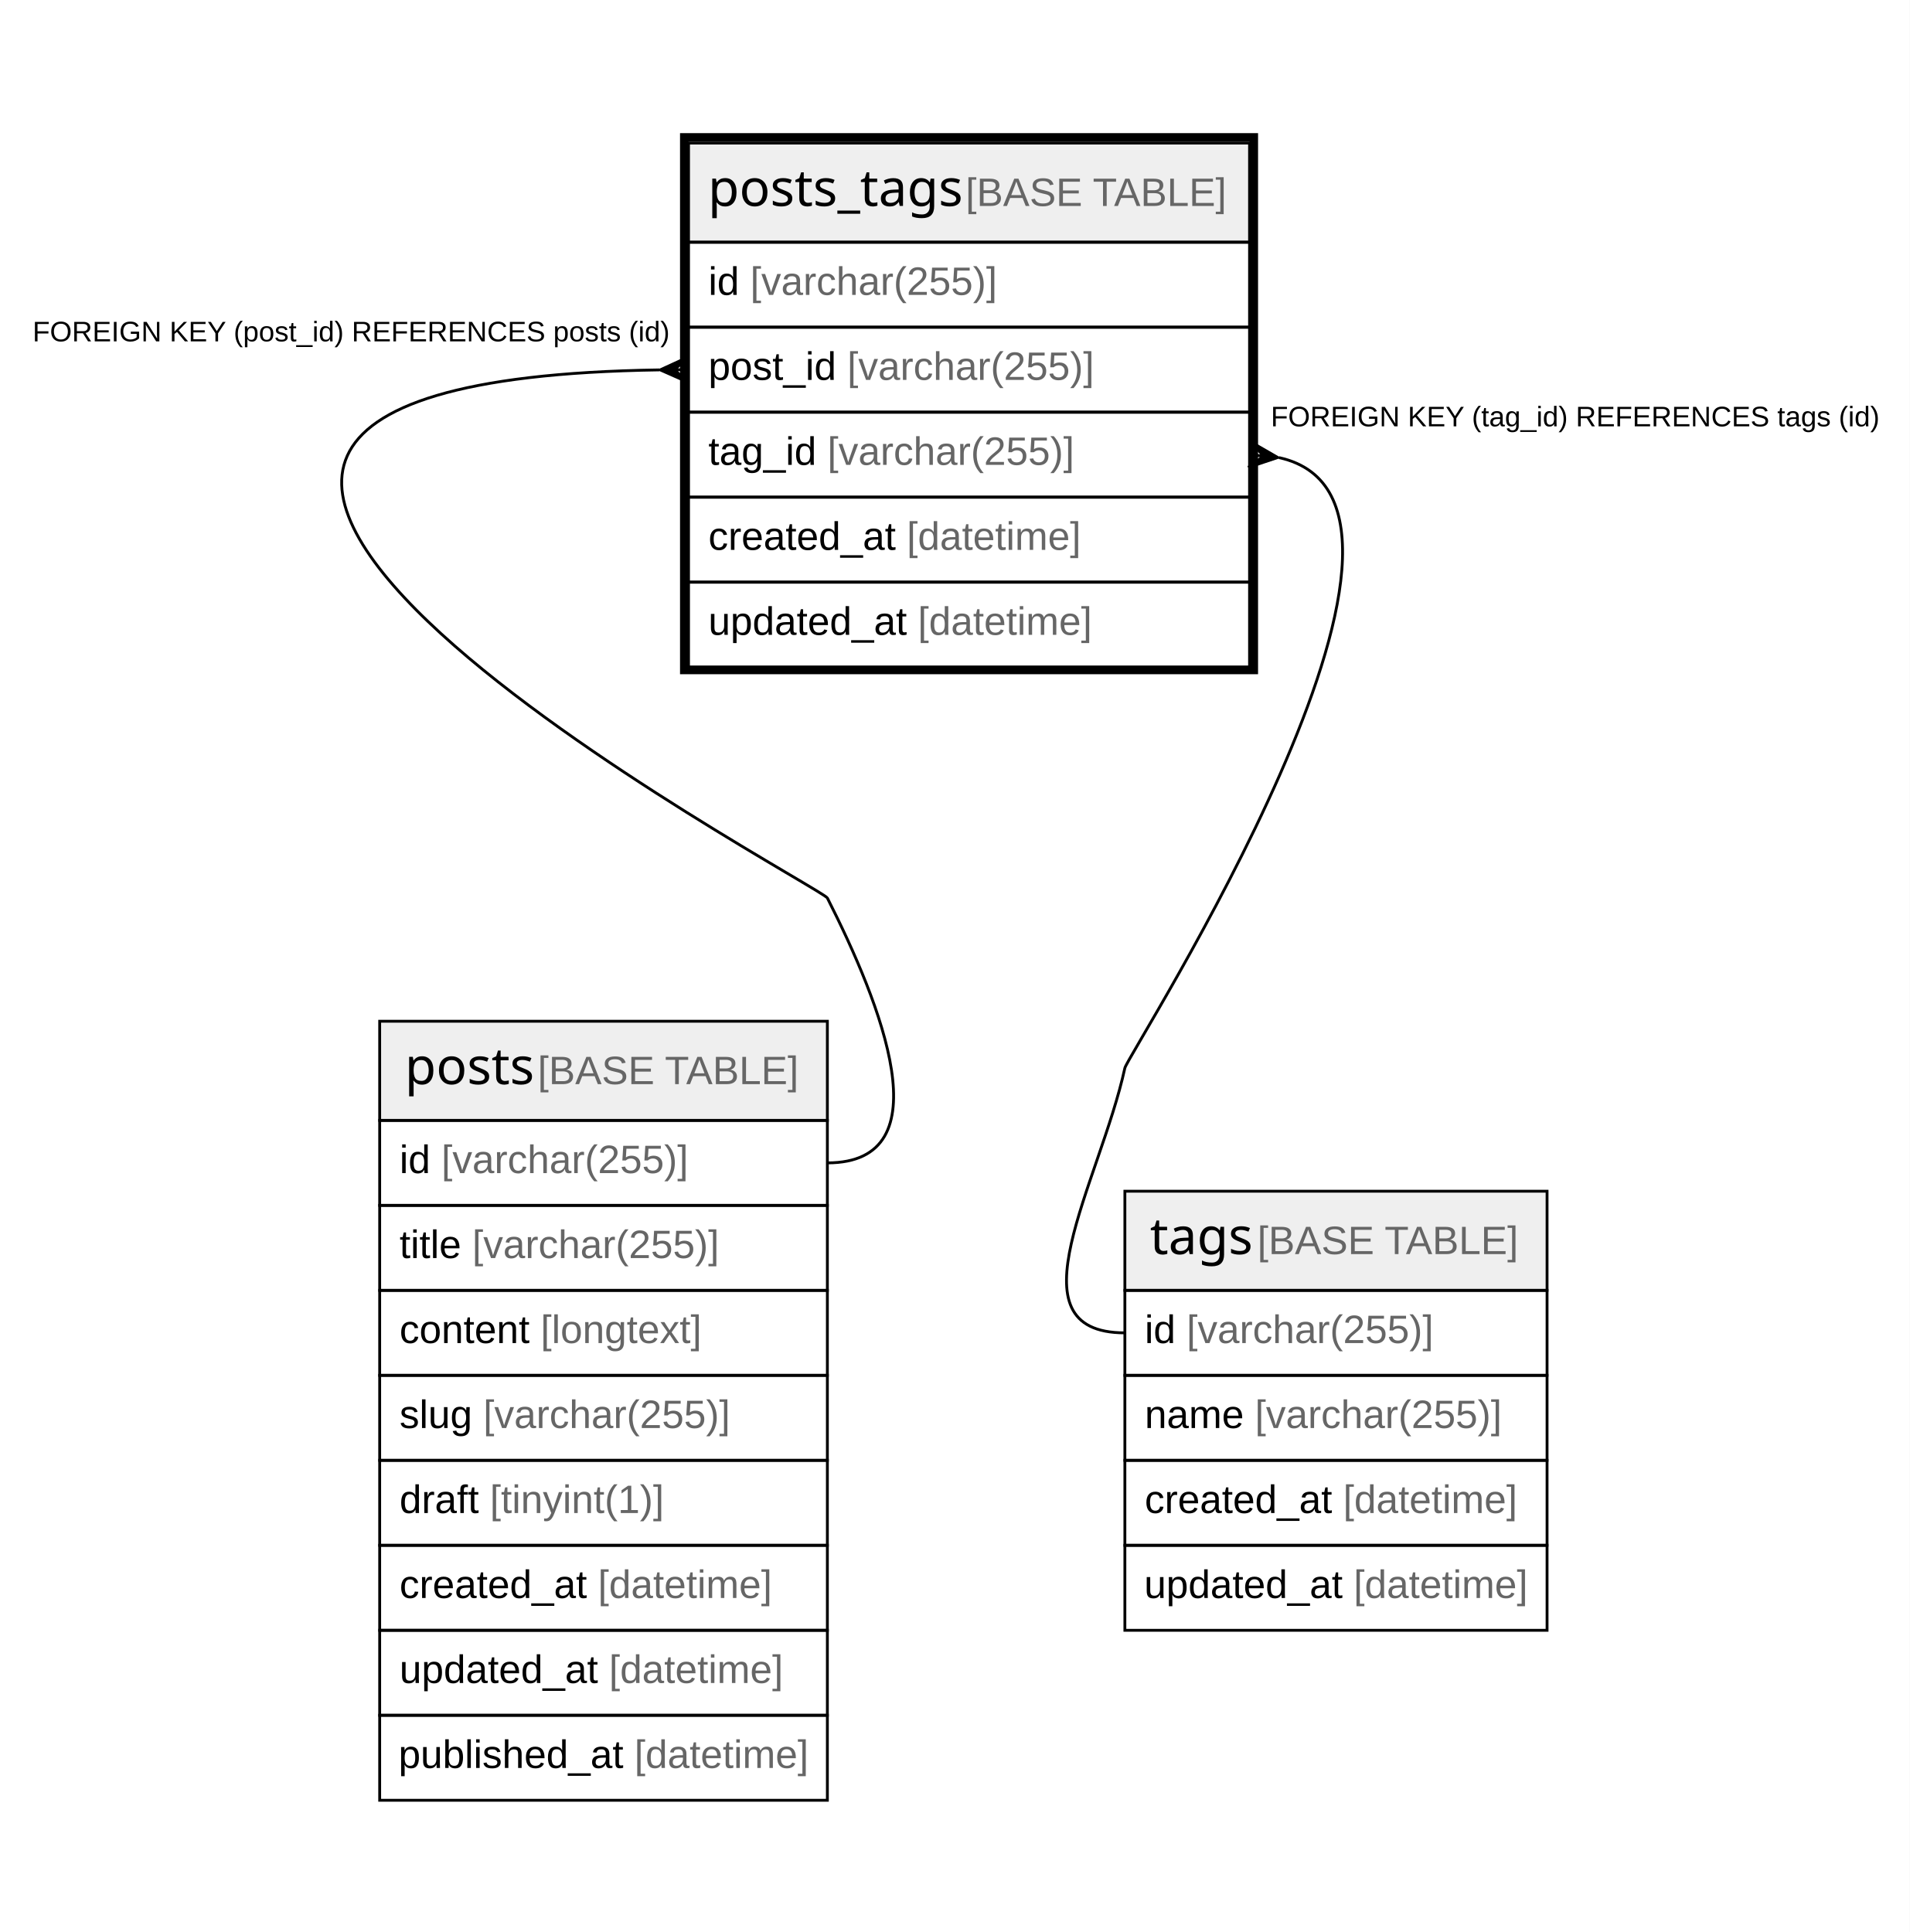
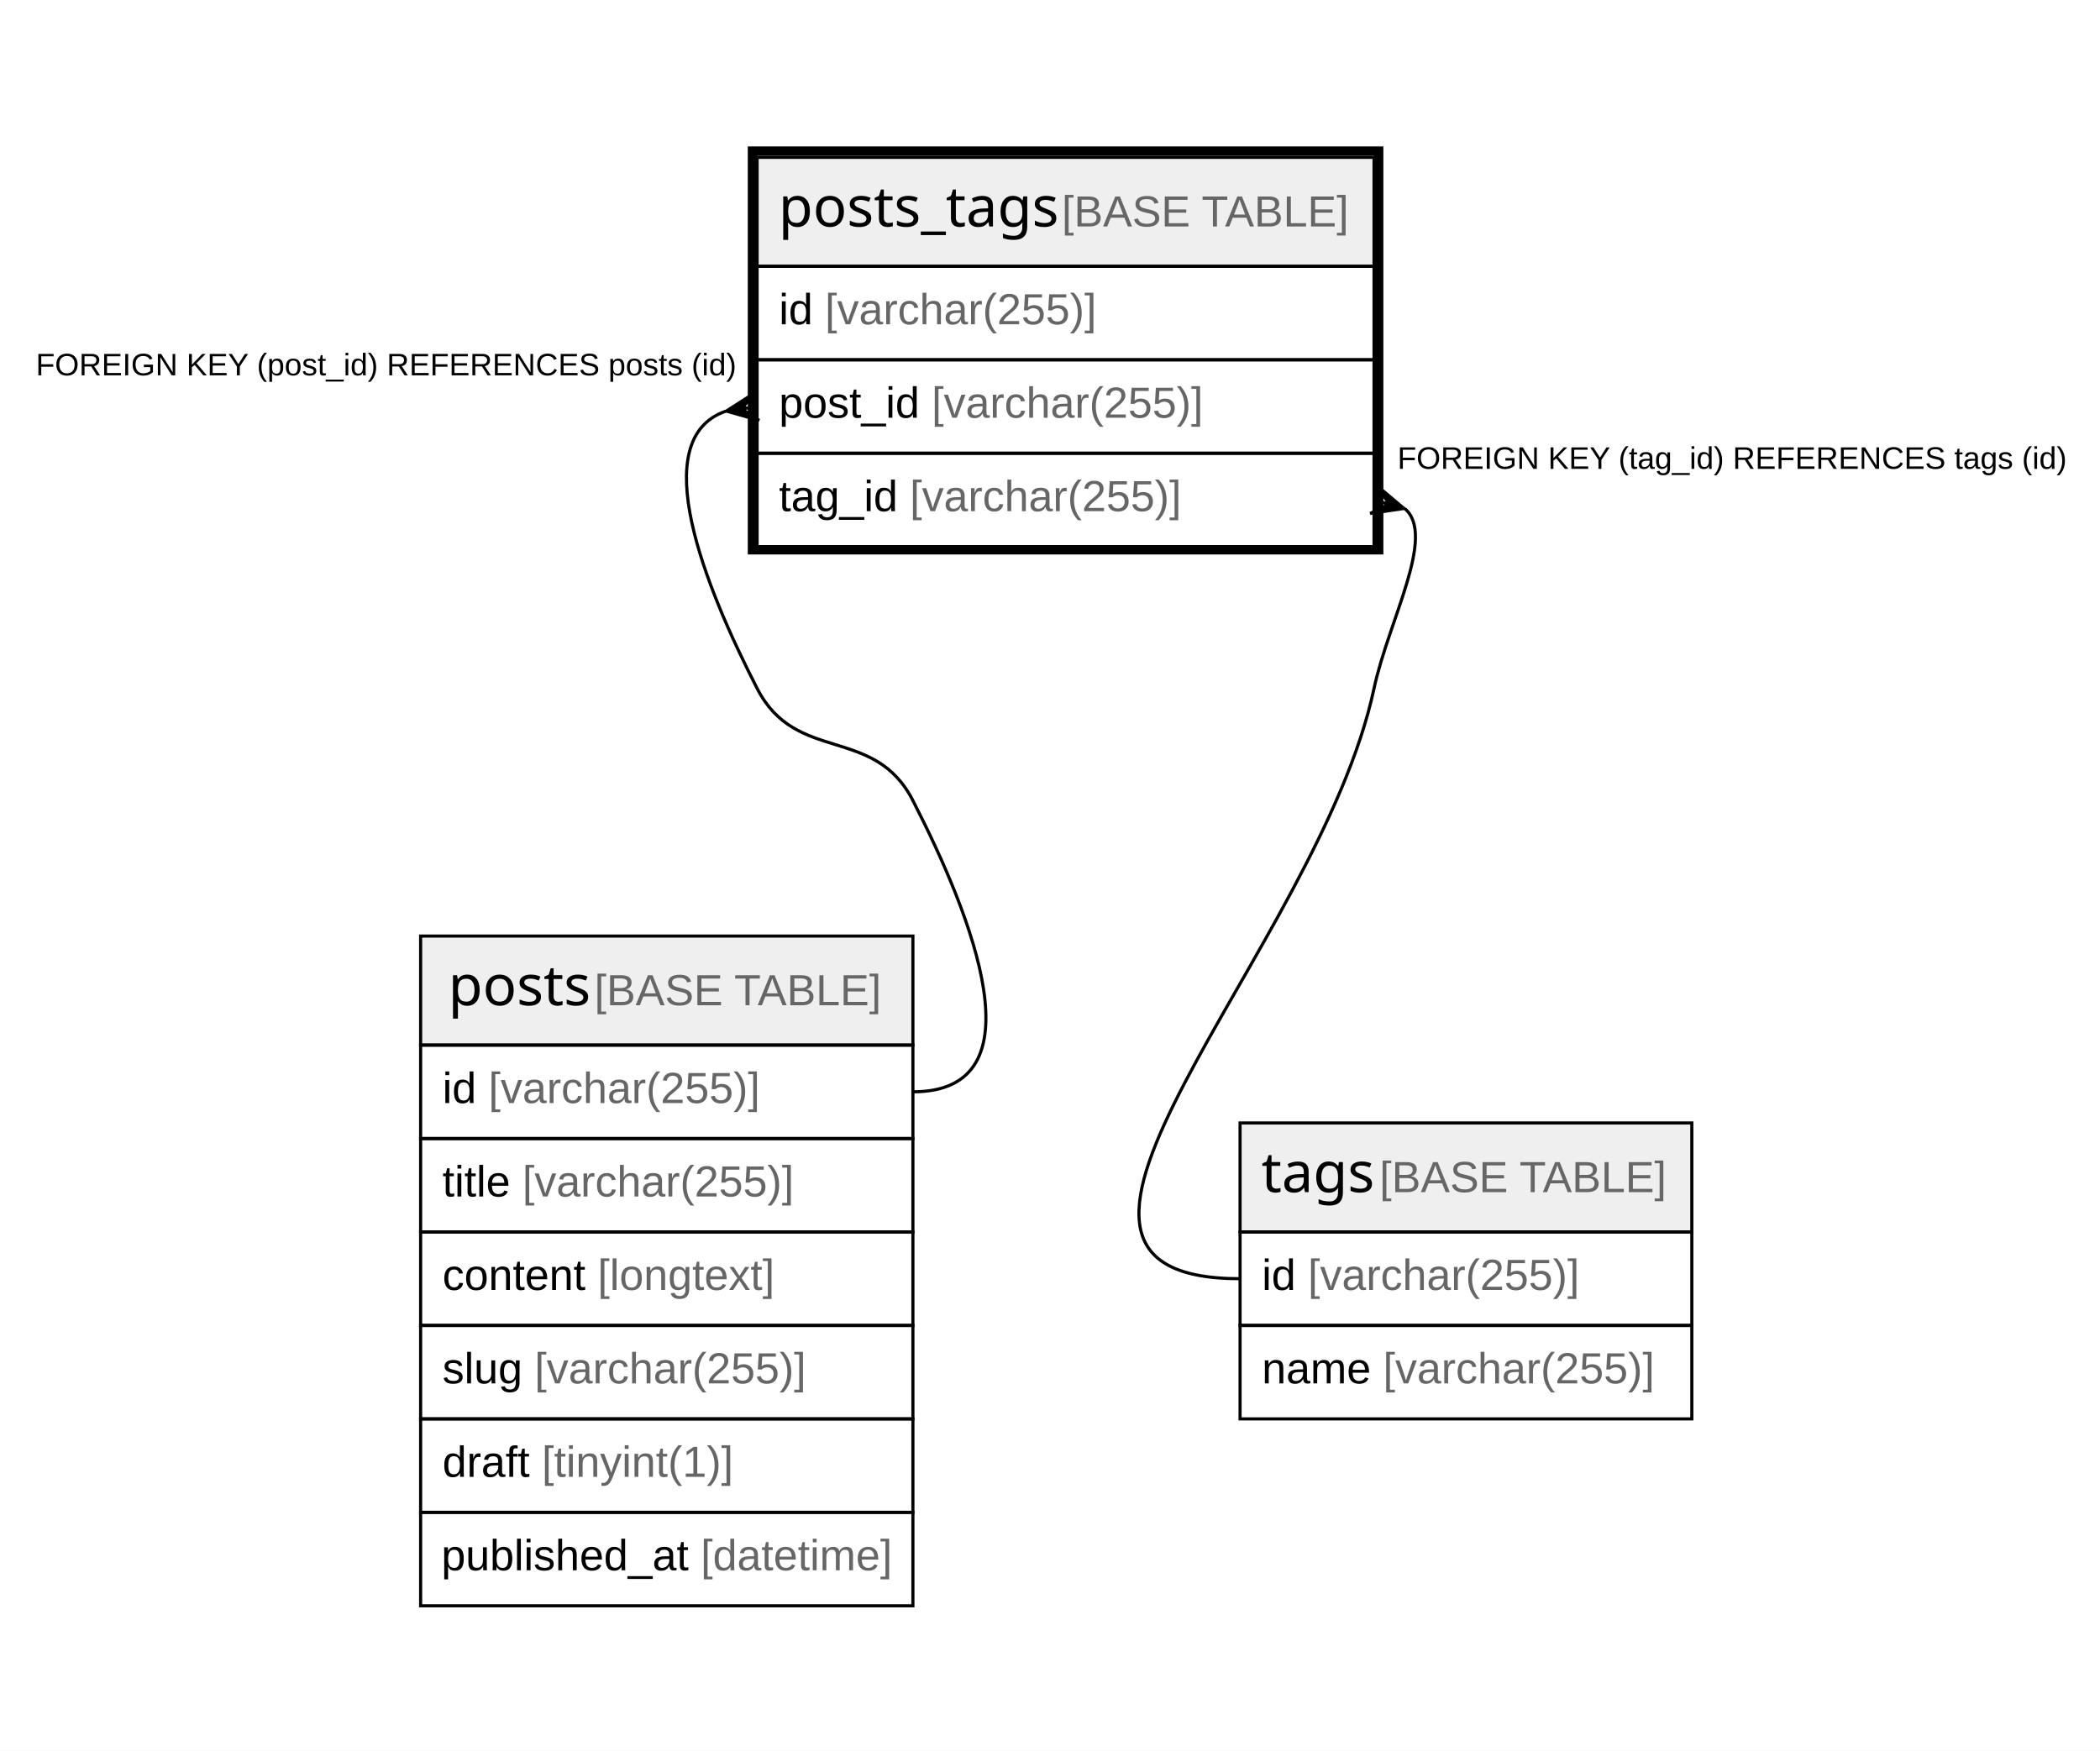
- <svg xmlns="http://www.w3.org/2000/svg" width="674pt" height="682pt" viewBox="0.00 0.00 674.00 682.00">
-   <g id="graph0" class="graph" transform="scale(1 1) rotate(0) translate(4 678)">
-     <polygon fill="#ffffff" stroke="transparent" points="-4,4 -4,-678 670,-678 670,4 -4,4" />
+ <svg xmlns="http://www.w3.org/2000/svg" width="674pt" height="562pt" viewBox="0.00 0.00 674.00 562.00">
+   <g id="graph0" class="graph" transform="scale(1 1) rotate(0) translate(4 558)">
+     <polygon fill="#ffffff" stroke="transparent" points="-4,4 -4,-558 670,-558 670,4 -4,4" />
    <g id="node1" class="node">
-       <polygon fill="#efefef" stroke="transparent" points="239,-592.5 239,-627.5 437,-627.5 437,-592.5 239,-592.5" />
-       <polygon fill="none" stroke="#000000" points="239,-592.5 239,-627.5 437,-627.5 437,-592.5 239,-592.5" />
-       <text text-anchor="start" x="245.855" y="-605.3" font-family="Arial Bold" font-size="18.00" fill="#000000">posts_tags</text>
-       <text text-anchor="start" x="332.891" y="-605.3" font-family="Arial" font-size="14.00" fill="#000000"> </text>
-       <text text-anchor="start" x="336.781" y="-605.3" font-family="Arial" font-size="14.00" fill="#666666">[BASE TABLE]</text>
-       <polygon fill="none" stroke="#000000" points="239,-562.5 239,-592.5 437,-592.5 437,-562.5 239,-562.5" />
-       <text text-anchor="start" x="246" y="-573.9" font-family="Arial" font-size="14.00" fill="#000000">id </text>
-       <text text-anchor="start" x="260.78" y="-573.9" font-family="Arial" font-size="14.00" fill="#666666">[varchar(255)]</text>
-       <polygon fill="none" stroke="#000000" points="239,-532.5 239,-562.5 437,-562.5 437,-532.5 239,-532.5" />
-       <text text-anchor="start" x="246" y="-543.9" font-family="Arial" font-size="14.00" fill="#000000">post_id </text>
-       <text text-anchor="start" x="295.018" y="-543.9" font-family="Arial" font-size="14.00" fill="#666666">[varchar(255)]</text>
-       <polygon fill="none" stroke="#000000" points="239,-502.5 239,-532.5 437,-532.5 437,-502.5 239,-502.5" />
-       <text text-anchor="start" x="246" y="-513.9" font-family="Arial" font-size="14.00" fill="#000000">tag_id </text>
-       <text text-anchor="start" x="288.018" y="-513.9" font-family="Arial" font-size="14.00" fill="#666666">[varchar(255)]</text>
-       <polygon fill="none" stroke="#000000" points="239,-472.5 239,-502.5 437,-502.5 437,-472.5 239,-472.5" />
-       <text text-anchor="start" x="246" y="-483.9" font-family="Arial" font-size="14.00" fill="#000000">created_at </text>
-       <text text-anchor="start" x="316.028" y="-483.9" font-family="Arial" font-size="14.00" fill="#666666">[datetime]</text>
+       <polygon fill="#efefef" stroke="transparent" points="239,-472.5 239,-507.5 437,-507.5 437,-472.5 239,-472.5" />
+       <polygon fill="none" stroke="#000000" points="239,-472.5 239,-507.5 437,-507.5 437,-472.5 239,-472.5" />
+       <text text-anchor="start" x="245.855" y="-485.3" font-family="Arial Bold" font-size="18.00" fill="#000000">posts_tags</text>
+       <text text-anchor="start" x="332.891" y="-485.3" font-family="Arial" font-size="14.00" fill="#000000"> </text>
+       <text text-anchor="start" x="336.781" y="-485.3" font-family="Arial" font-size="14.00" fill="#666666">[BASE TABLE]</text>
      <polygon fill="none" stroke="#000000" points="239,-442.5 239,-472.5 437,-472.5 437,-442.5 239,-442.5" />
-       <text text-anchor="start" x="246" y="-453.9" font-family="Arial" font-size="14.00" fill="#000000">updated_at </text>
-       <text text-anchor="start" x="319.933" y="-453.9" font-family="Arial" font-size="14.00" fill="#666666">[datetime]</text>
-       <polygon fill="none" stroke="#000000" stroke-width="3" points="237.5,-441.5 237.5,-629.5 438.5,-629.5 438.5,-441.5 237.5,-441.5" />
+       <text text-anchor="start" x="246" y="-453.9" font-family="Arial" font-size="14.00" fill="#000000">id </text>
+       <text text-anchor="start" x="260.78" y="-453.9" font-family="Arial" font-size="14.00" fill="#666666">[varchar(255)]</text>
+       <polygon fill="none" stroke="#000000" points="239,-412.5 239,-442.5 437,-442.5 437,-412.5 239,-412.5" />
+       <text text-anchor="start" x="246" y="-423.9" font-family="Arial" font-size="14.00" fill="#000000">post_id </text>
+       <text text-anchor="start" x="295.018" y="-423.9" font-family="Arial" font-size="14.00" fill="#666666">[varchar(255)]</text>
+       <polygon fill="none" stroke="#000000" points="239,-382.5 239,-412.5 437,-412.5 437,-382.5 239,-382.5" />
+       <text text-anchor="start" x="246" y="-393.9" font-family="Arial" font-size="14.00" fill="#000000">tag_id </text>
+       <text text-anchor="start" x="288.018" y="-393.9" font-family="Arial" font-size="14.00" fill="#666666">[varchar(255)]</text>
+       <polygon fill="none" stroke="#000000" stroke-width="3" points="237.5,-381.5 237.5,-509.5 438.5,-509.5 438.5,-381.5 237.5,-381.5" />
    </g>
    <g id="node2" class="node">
-       <polygon fill="#efefef" stroke="transparent" points="130,-282.5 130,-317.5 288,-317.5 288,-282.5 130,-282.5" />
-       <polygon fill="none" stroke="#000000" points="130,-282.5 130,-317.5 288,-317.5 288,-282.5 130,-282.5" />
-       <text text-anchor="start" x="138.866" y="-295.3" font-family="Arial Bold" font-size="18.00" fill="#000000">posts</text>
-       <text text-anchor="start" x="181.88" y="-295.3" font-family="Arial" font-size="14.00" fill="#000000"> </text>
-       <text text-anchor="start" x="185.771" y="-295.3" font-family="Arial" font-size="14.00" fill="#666666">[BASE TABLE]</text>
-       <polygon fill="none" stroke="#000000" points="130,-252.5 130,-282.5 288,-282.5 288,-252.5 130,-252.5" />
-       <text text-anchor="start" x="137" y="-263.9" font-family="Arial" font-size="14.00" fill="#000000">id </text>
-       <text text-anchor="start" x="151.78" y="-263.9" font-family="Arial" font-size="14.00" fill="#666666">[varchar(255)]</text>
-       <polygon fill="none" stroke="#000000" points="130,-222.5 130,-252.5 288,-252.5 288,-222.5 130,-222.5" />
-       <text text-anchor="start" x="137" y="-233.9" font-family="Arial" font-size="14.00" fill="#000000">title </text>
-       <text text-anchor="start" x="162.668" y="-233.9" font-family="Arial" font-size="14.00" fill="#666666">[varchar(255)]</text>
-       <polygon fill="none" stroke="#000000" points="130,-192.5 130,-222.5 288,-222.5 288,-192.5 130,-192.5" />
-       <text text-anchor="start" x="137" y="-203.9" font-family="Arial" font-size="14.00" fill="#000000">content </text>
-       <text text-anchor="start" x="186.802" y="-203.9" font-family="Arial" font-size="14.00" fill="#666666">[longtext]</text>
-       <polygon fill="none" stroke="#000000" points="130,-162.5 130,-192.5 288,-192.5 288,-162.5 130,-162.5" />
-       <text text-anchor="start" x="137" y="-173.9" font-family="Arial" font-size="14.00" fill="#000000">slug </text>
-       <text text-anchor="start" x="166.562" y="-173.9" font-family="Arial" font-size="14.00" fill="#666666">[varchar(255)]</text>
-       <polygon fill="none" stroke="#000000" points="130,-132.5 130,-162.5 288,-162.5 288,-132.5 130,-132.5" />
-       <text text-anchor="start" x="137" y="-143.9" font-family="Arial" font-size="14.00" fill="#000000">draft </text>
-       <text text-anchor="start" x="168.898" y="-143.9" font-family="Arial" font-size="14.00" fill="#666666">[tinyint(1)]</text>
-       <polygon fill="none" stroke="#000000" points="130,-102.5 130,-132.5 288,-132.5 288,-102.5 130,-102.5" />
-       <text text-anchor="start" x="137" y="-113.9" font-family="Arial" font-size="14.00" fill="#000000">created_at </text>
-       <text text-anchor="start" x="207.028" y="-113.9" font-family="Arial" font-size="14.00" fill="#666666">[datetime]</text>
-       <polygon fill="none" stroke="#000000" points="130,-72.5 130,-102.5 288,-102.5 288,-72.5 130,-72.5" />
-       <text text-anchor="start" x="137" y="-83.9" font-family="Arial" font-size="14.00" fill="#000000">updated_at </text>
-       <text text-anchor="start" x="210.933" y="-83.9" font-family="Arial" font-size="14.00" fill="#666666">[datetime]</text>
-       <polygon fill="none" stroke="#000000" points="130,-42.5 130,-72.5 288,-72.5 288,-42.5 130,-42.5" />
-       <text text-anchor="start" x="136.642" y="-53.9" font-family="Arial" font-size="14.00" fill="#000000">published_at </text>
-       <text text-anchor="start" x="219.898" y="-53.9" font-family="Arial" font-size="14.00" fill="#666666">[datetime]</text>
+       <polygon fill="#efefef" stroke="transparent" points="131,-222.5 131,-257.5 289,-257.5 289,-222.5 131,-222.5" />
+       <polygon fill="none" stroke="#000000" points="131,-222.5 131,-257.5 289,-257.5 289,-222.5 131,-222.5" />
+       <text text-anchor="start" x="139.866" y="-235.3" font-family="Arial Bold" font-size="18.00" fill="#000000">posts</text>
+       <text text-anchor="start" x="182.88" y="-235.3" font-family="Arial" font-size="14.00" fill="#000000"> </text>
+       <text text-anchor="start" x="186.771" y="-235.3" font-family="Arial" font-size="14.00" fill="#666666">[BASE TABLE]</text>
+       <polygon fill="none" stroke="#000000" points="131,-192.5 131,-222.5 289,-222.5 289,-192.5 131,-192.5" />
+       <text text-anchor="start" x="138" y="-203.9" font-family="Arial" font-size="14.00" fill="#000000">id </text>
+       <text text-anchor="start" x="152.78" y="-203.9" font-family="Arial" font-size="14.00" fill="#666666">[varchar(255)]</text>
+       <polygon fill="none" stroke="#000000" points="131,-162.5 131,-192.5 289,-192.5 289,-162.5 131,-162.5" />
+       <text text-anchor="start" x="138" y="-173.9" font-family="Arial" font-size="14.00" fill="#000000">title </text>
+       <text text-anchor="start" x="163.668" y="-173.9" font-family="Arial" font-size="14.00" fill="#666666">[varchar(255)]</text>
+       <polygon fill="none" stroke="#000000" points="131,-132.5 131,-162.5 289,-162.5 289,-132.5 131,-132.5" />
+       <text text-anchor="start" x="138" y="-143.9" font-family="Arial" font-size="14.00" fill="#000000">content </text>
+       <text text-anchor="start" x="187.802" y="-143.9" font-family="Arial" font-size="14.00" fill="#666666">[longtext]</text>
+       <polygon fill="none" stroke="#000000" points="131,-102.5 131,-132.5 289,-132.5 289,-102.5 131,-102.5" />
+       <text text-anchor="start" x="138" y="-113.9" font-family="Arial" font-size="14.00" fill="#000000">slug </text>
+       <text text-anchor="start" x="167.562" y="-113.9" font-family="Arial" font-size="14.00" fill="#666666">[varchar(255)]</text>
+       <polygon fill="none" stroke="#000000" points="131,-72.5 131,-102.5 289,-102.5 289,-72.5 131,-72.5" />
+       <text text-anchor="start" x="138" y="-83.9" font-family="Arial" font-size="14.00" fill="#000000">draft </text>
+       <text text-anchor="start" x="169.898" y="-83.9" font-family="Arial" font-size="14.00" fill="#666666">[tinyint(1)]</text>
+       <polygon fill="none" stroke="#000000" points="131,-42.5 131,-72.5 289,-72.5 289,-42.5 131,-42.5" />
+       <text text-anchor="start" x="137.642" y="-53.9" font-family="Arial" font-size="14.00" fill="#000000">published_at </text>
+       <text text-anchor="start" x="220.898" y="-53.9" font-family="Arial" font-size="14.00" fill="#666666">[datetime]</text>
    </g>
    <g id="edge1" class="edge">
-       <path fill="none" stroke="#000000" d="M228.696,-547.426C-53.538,-543.256 285.806,-365.334 288,-361 306.767,-323.924 329.556,-267.5 288,-267.5" />
-       <polygon fill="#000000" stroke="#000000" points="229,-547.428 238.967,-552 234,-547.464 239,-547.5 239,-547.5 239,-547.5 234,-547.464 239.033,-543 229,-547.428 229,-547.428" />
-       <text text-anchor="start" x="7.495" y="-557.5" font-family="Arial" font-size="10.00" fill="#000000">FOREIGN KEY (post_id) REFERENCES posts (id)</text>
+       <path fill="none" stroke="#000000" d="M228.932,-426.003C203.018,-416.997 222.453,-369.303 239,-337 251.484,-312.628 276.516,-325.372 289,-301 307.945,-264.014 330.556,-207.5 289,-207.5" />
+       <polygon fill="#000000" stroke="#000000" points="229.109,-426.03 238.338,-431.951 234.054,-426.765 239,-427.5 239,-427.5 239,-427.5 234.054,-426.765 239.662,-423.049 229.109,-426.03 229.109,-426.03" />
+       <text text-anchor="start" x="7.495" y="-437.5" font-family="Arial" font-size="10.00" fill="#000000">FOREIGN KEY (post_id) REFERENCES posts (id)</text>
    </g>
    <g id="node3" class="node">
-       <polygon fill="#efefef" stroke="transparent" points="393,-222.5 393,-257.5 542,-257.5 542,-222.5 393,-222.5" />
-       <polygon fill="none" stroke="#000000" points="393,-222.5 393,-257.5 542,-257.5 542,-222.5 393,-222.5" />
-       <text text-anchor="start" x="401.866" y="-235.3" font-family="Arial Bold" font-size="18.00" fill="#000000">tags</text>
-       <text text-anchor="start" x="435.88" y="-235.3" font-family="Arial" font-size="14.00" fill="#000000"> </text>
-       <text text-anchor="start" x="439.771" y="-235.3" font-family="Arial" font-size="14.00" fill="#666666">[BASE TABLE]</text>
-       <polygon fill="none" stroke="#000000" points="393,-192.5 393,-222.5 542,-222.5 542,-192.5 393,-192.5" />
-       <text text-anchor="start" x="400" y="-203.9" font-family="Arial" font-size="14.00" fill="#000000">id </text>
-       <text text-anchor="start" x="414.78" y="-203.9" font-family="Arial" font-size="14.00" fill="#666666">[varchar(255)]</text>
-       <polygon fill="none" stroke="#000000" points="393,-162.5 393,-192.5 542,-192.5 542,-162.5 393,-162.5" />
-       <text text-anchor="start" x="400" y="-173.9" font-family="Arial" font-size="14.00" fill="#000000">name </text>
-       <text text-anchor="start" x="438.899" y="-173.9" font-family="Arial" font-size="14.00" fill="#666666">[varchar(255)]</text>
-       <polygon fill="none" stroke="#000000" points="393,-132.5 393,-162.5 542,-162.5 542,-132.5 393,-132.5" />
-       <text text-anchor="start" x="400" y="-143.9" font-family="Arial" font-size="14.00" fill="#000000">created_at </text>
-       <text text-anchor="start" x="470.028" y="-143.9" font-family="Arial" font-size="14.00" fill="#666666">[datetime]</text>
-       <polygon fill="none" stroke="#000000" points="393,-102.5 393,-132.5 542,-132.5 542,-102.5 393,-102.5" />
-       <text text-anchor="start" x="399.804" y="-113.9" font-family="Arial" font-size="14.00" fill="#000000">updated_at </text>
-       <text text-anchor="start" x="473.736" y="-113.9" font-family="Arial" font-size="14.00" fill="#666666">[datetime]</text>
+       <polygon fill="#efefef" stroke="transparent" points="394,-162.5 394,-197.5 539,-197.5 539,-162.5 394,-162.5" />
+       <polygon fill="none" stroke="#000000" points="394,-162.5 394,-197.5 539,-197.5 539,-162.5 394,-162.5" />
+       <text text-anchor="start" x="400.866" y="-175.3" font-family="Arial Bold" font-size="18.00" fill="#000000">tags</text>
+       <text text-anchor="start" x="434.88" y="-175.3" font-family="Arial" font-size="14.00" fill="#000000"> </text>
+       <text text-anchor="start" x="438.771" y="-175.3" font-family="Arial" font-size="14.00" fill="#666666">[BASE TABLE]</text>
+       <polygon fill="none" stroke="#000000" points="394,-132.5 394,-162.5 539,-162.5 539,-132.5 394,-132.5" />
+       <text text-anchor="start" x="401" y="-143.9" font-family="Arial" font-size="14.00" fill="#000000">id </text>
+       <text text-anchor="start" x="415.78" y="-143.9" font-family="Arial" font-size="14.00" fill="#666666">[varchar(255)]</text>
+       <polygon fill="none" stroke="#000000" points="394,-102.5 394,-132.5 539,-132.5 539,-102.5 394,-102.5" />
+       <text text-anchor="start" x="401" y="-113.9" font-family="Arial" font-size="14.00" fill="#000000">name </text>
+       <text text-anchor="start" x="439.899" y="-113.9" font-family="Arial" font-size="14.00" fill="#666666">[varchar(255)]</text>
    </g>
    <g id="edge2" class="edge">
-       <path fill="none" stroke="#000000" d="M447.394,-516.463C519.737,-500.517 394.099,-306.036 393,-301 384.139,-260.4 351.444,-207.5 393,-207.5" />
-       <polygon fill="#000000" stroke="#000000" points="446.951,-516.507 436.553,-513.022 441.975,-517.003 437,-517.5 437,-517.5 437,-517.5 441.975,-517.003 437.447,-521.978 446.951,-516.507 446.951,-516.507" />
-       <text text-anchor="start" x="444.495" y="-527.5" font-family="Arial" font-size="10.00" fill="#000000">FOREIGN KEY (tag_id) REFERENCES tags (id)</text>
+       <path fill="none" stroke="#000000" d="M446.921,-394.683C457.04,-385.976 441.654,-358.776 437,-337 418.949,-252.544 307.637,-147.5 394,-147.5" />
+       <polygon fill="#000000" stroke="#000000" points="446.62,-394.768 435.771,-393.171 441.81,-396.134 437,-397.5 437,-397.5 437,-397.5 441.81,-396.134 438.229,-401.829 446.62,-394.768 446.62,-394.768" />
+       <text text-anchor="start" x="444.495" y="-407.5" font-family="Arial" font-size="10.00" fill="#000000">FOREIGN KEY (tag_id) REFERENCES tags (id)</text>
    </g>
  </g>
</svg>
